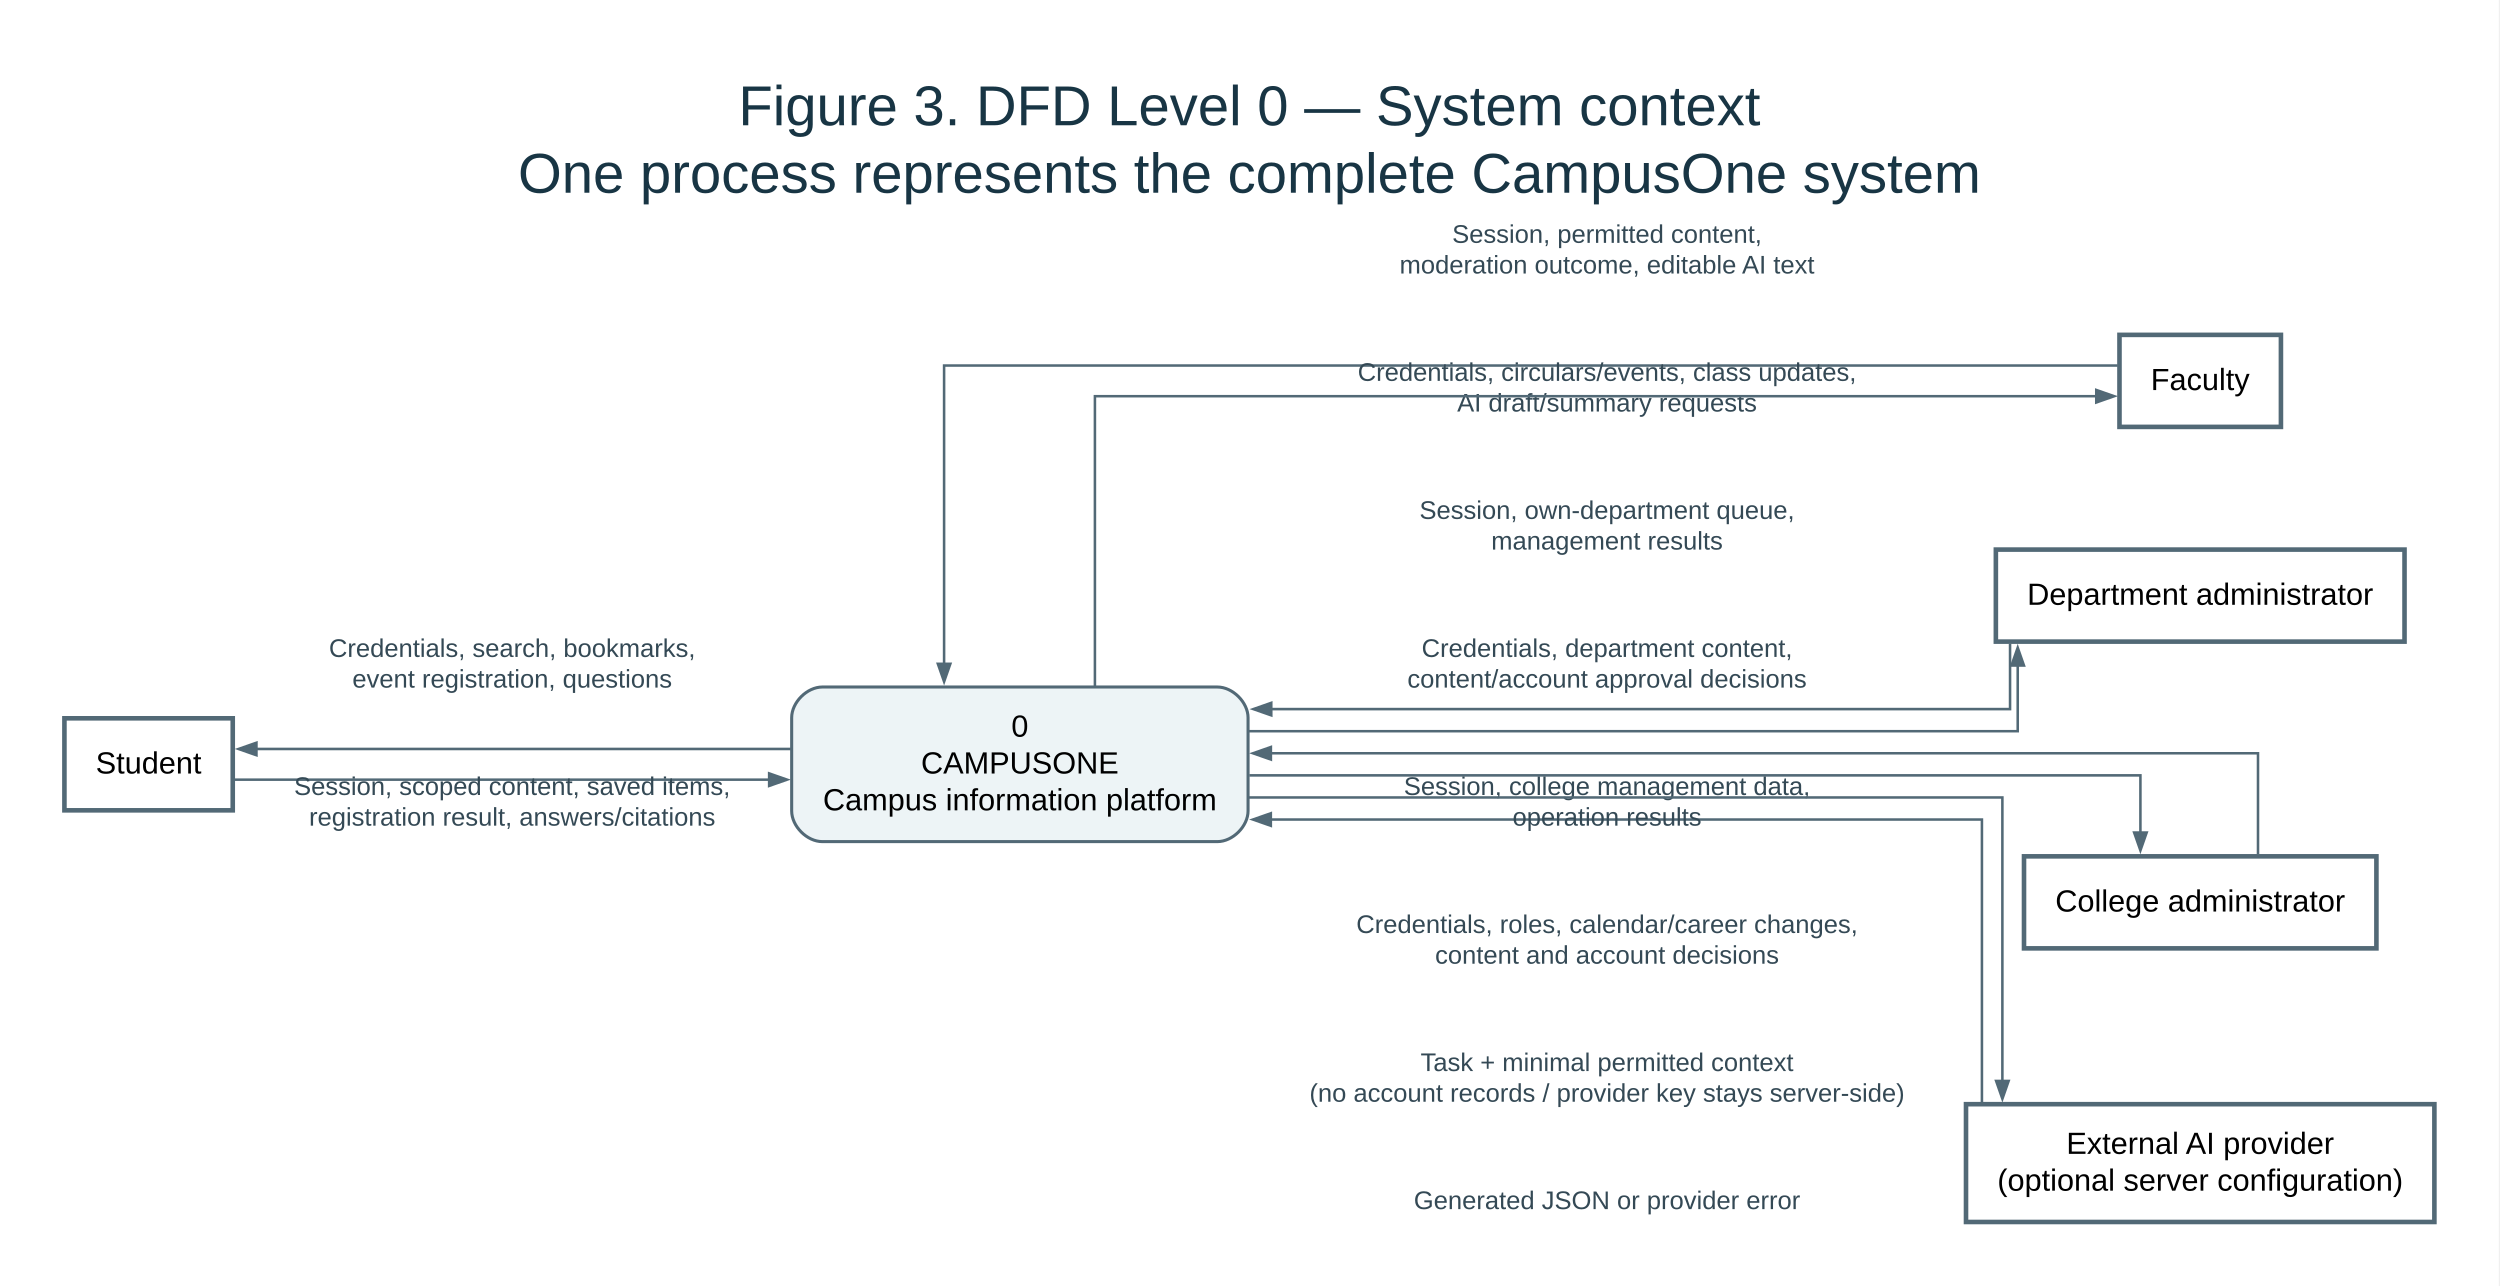
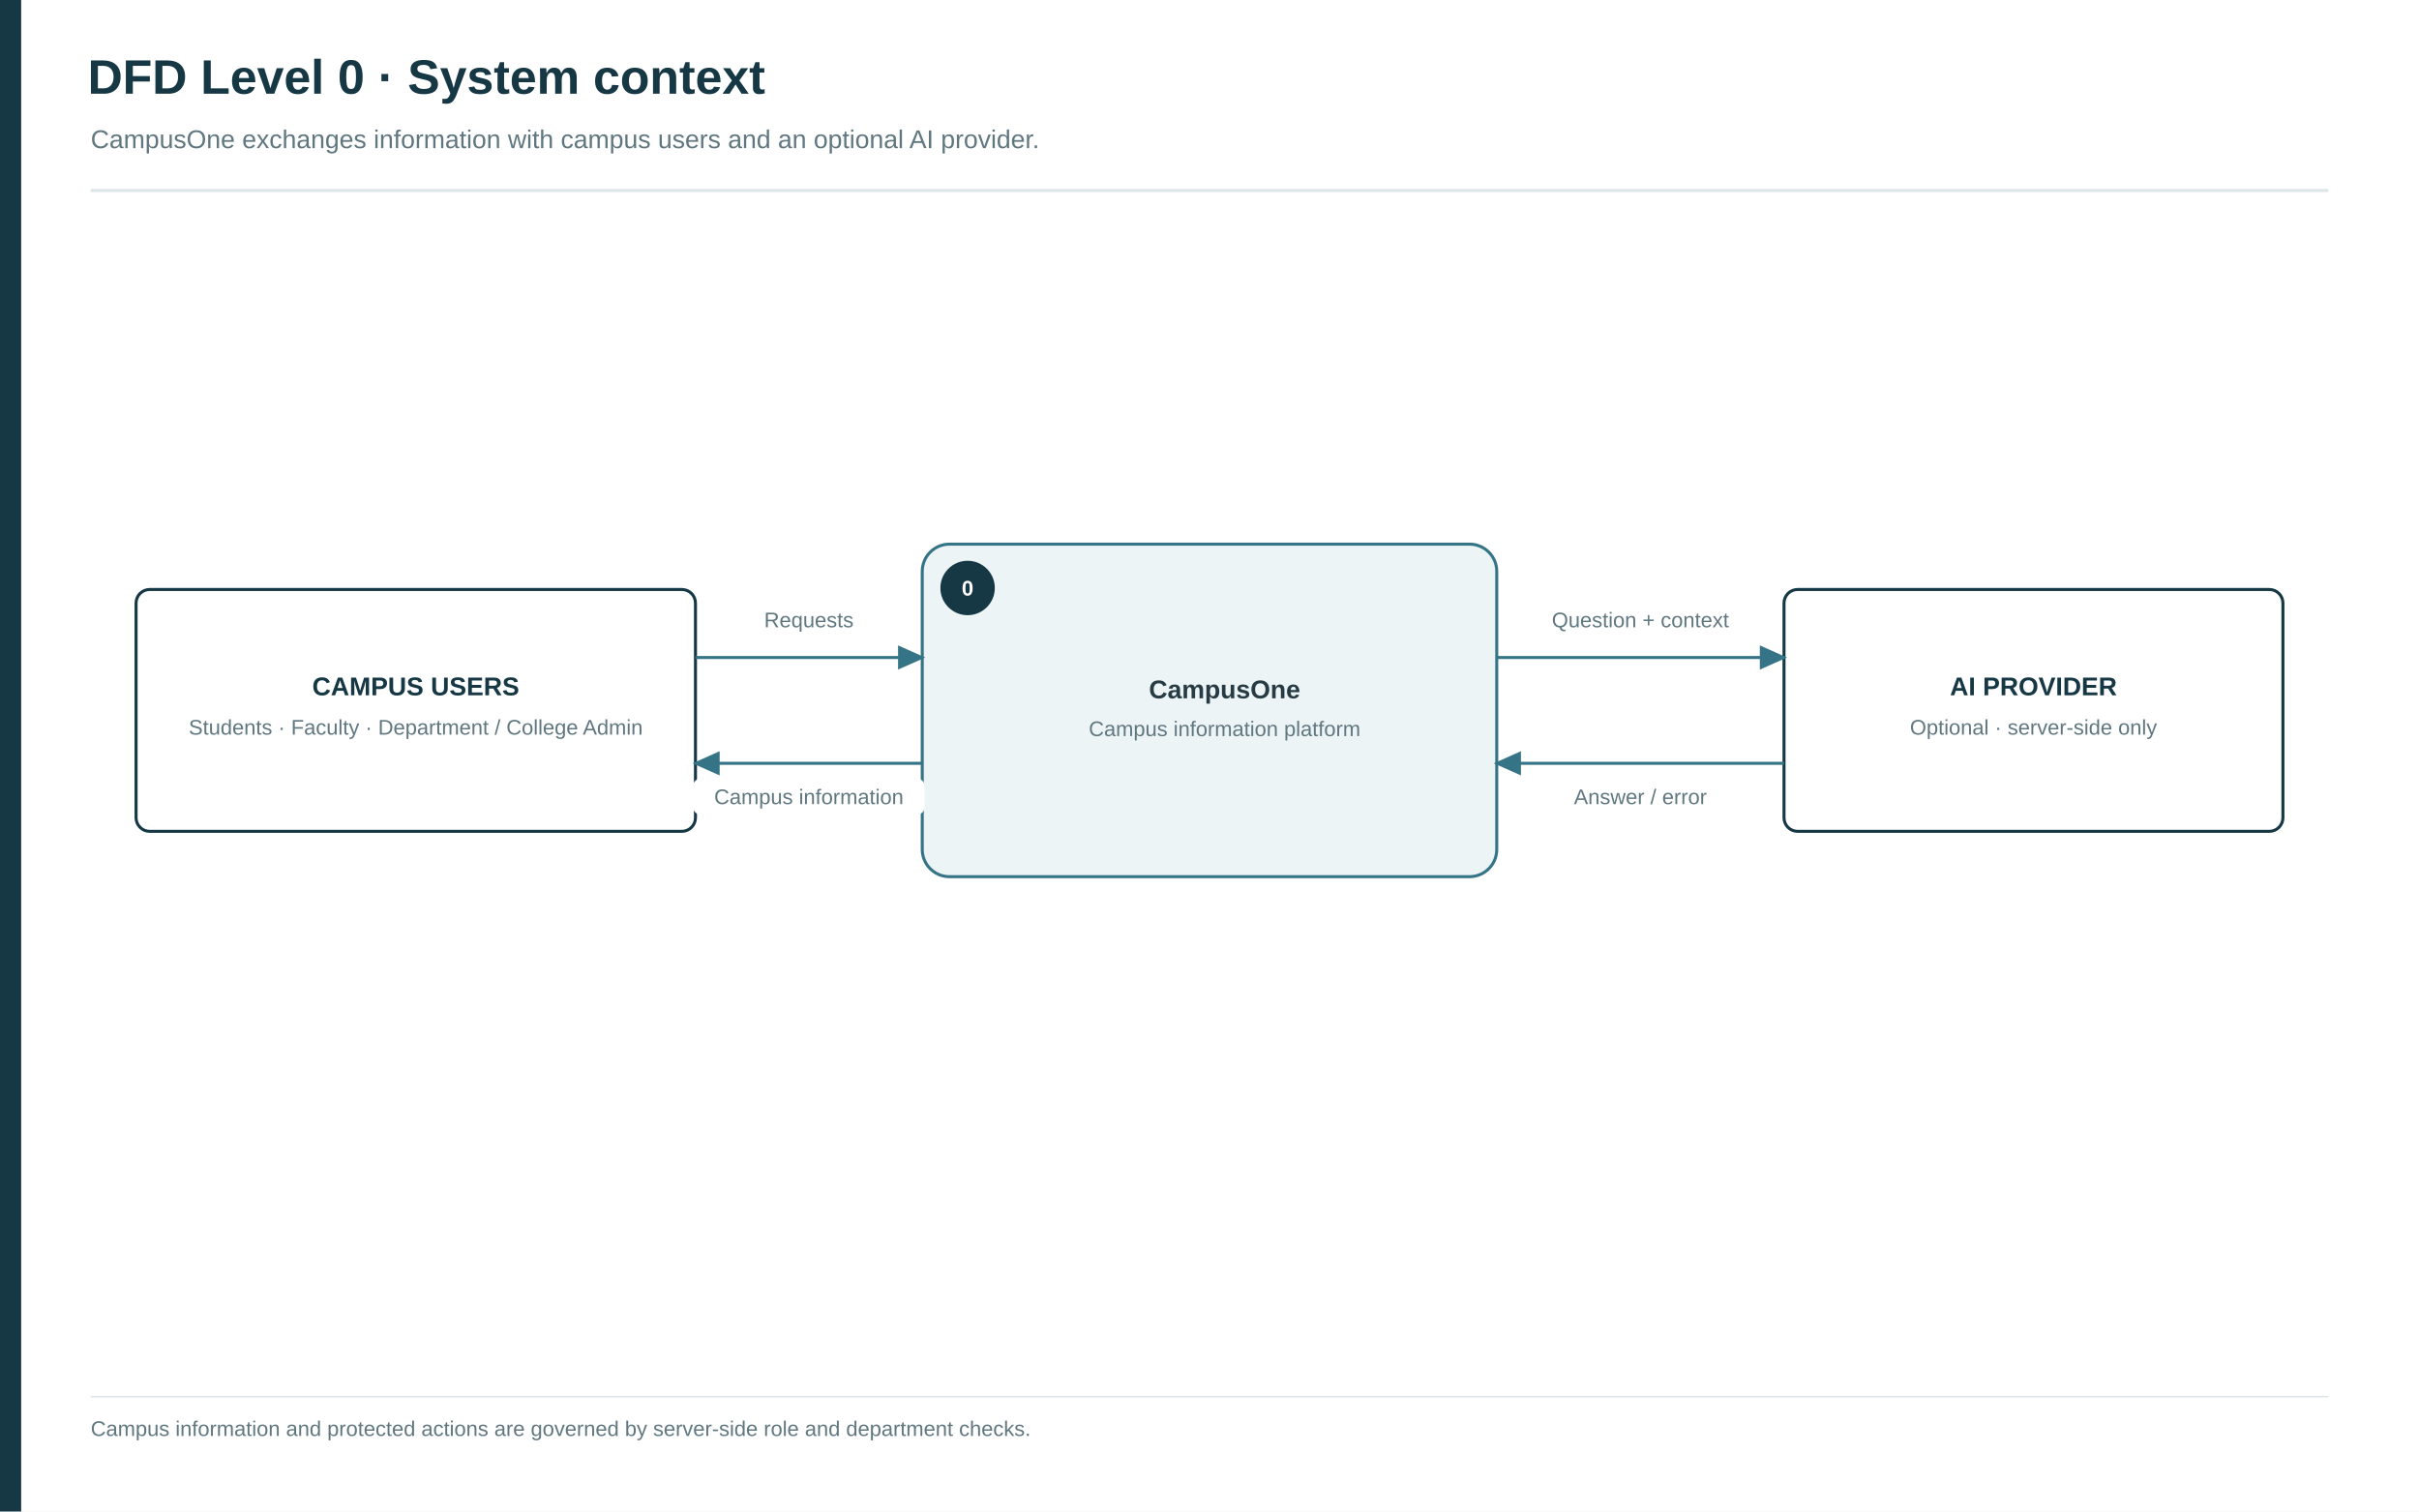
- <svg xmlns="http://www.w3.org/2000/svg" width="978pt" height="503pt" viewBox="0.00 0.00 978.00 503.00">
-   <g id="graph0" class="graph" transform="scale(1 1) rotate(0) translate(25.2 478.04)">
-     <polygon fill="white" stroke="none" points="-25.2,25.2 -25.2,-478.04 952.33,-478.04 952.33,25.2 -25.2,25.2" />
-     <text xml:space="preserve" text-anchor="middle" x="463.57" y="-429.04" font-family="Arial" font-size="22.00" fill="#183544">Figure 3. DFD Level 0 — System context</text>
-     <text xml:space="preserve" text-anchor="middle" x="463.57" y="-402.64" font-family="Arial" font-size="22.00" fill="#183544">One process represents the complete CampusOne system</text>
-     <g id="node1" class="node">
-       <polygon fill="white" stroke="#526976" stroke-width="1.8" points="65.85,-197.04 0,-197.04 0,-161.04 65.85,-161.04 65.85,-197.04" />
-       <text xml:space="preserve" text-anchor="middle" x="32.92" y="-175.44" font-family="Arial" font-size="12.00">Student</text>
-     </g>
-     <g id="node6" class="node">
-       <path fill="#edf4f6" stroke="#526976" stroke-width="1.2" d="M451.04,-209.28C451.04,-209.28 296.5,-209.28 296.5,-209.28 290.5,-209.28 284.5,-203.28 284.5,-197.28 284.5,-197.28 284.5,-160.8 284.5,-160.8 284.5,-154.8 290.5,-148.8 296.5,-148.8 296.5,-148.8 451.04,-148.8 451.04,-148.8 457.04,-148.8 463.04,-154.8 463.04,-160.8 463.04,-160.8 463.04,-197.28 463.04,-197.28 463.04,-203.28 457.04,-209.28 451.04,-209.28" />
-       <text xml:space="preserve" text-anchor="middle" x="373.77" y="-189.84" font-family="Arial" font-size="12.00">0</text>
-       <text xml:space="preserve" text-anchor="middle" x="373.77" y="-175.44" font-family="Arial" font-size="12.00">CAMPUSONE</text>
-       <text xml:space="preserve" text-anchor="middle" x="373.77" y="-161.04" font-family="Arial" font-size="12.00">Campus information platform</text>
-     </g>
-     <g id="edge1" class="edge">
-       <path fill="none" stroke="#526976" d="M66.54,-173.04C66.54,-173.04 275.69,-173.04 275.69,-173.04" />
-       <polygon fill="#526976" stroke="#526976" points="275.69,-175.49 282.69,-173.04 275.69,-170.59 275.69,-175.49" />
-       <text xml:space="preserve" text-anchor="middle" x="175.17" y="-221.04" font-family="Arial" font-size="10.00" fill="#344955">Credentials, search, bookmarks,</text>
-       <text xml:space="preserve" text-anchor="middle" x="175.17" y="-209.04" font-family="Arial" font-size="10.00" fill="#344955">event registration, questions</text>
-     </g>
-     <g id="node2" class="node">
-       <polygon fill="white" stroke="#526976" stroke-width="1.8" points="867.1,-347.04 803.94,-347.04 803.94,-311.04 867.1,-311.04 867.1,-347.04" />
-       <text xml:space="preserve" text-anchor="middle" x="835.52" y="-325.44" font-family="Arial" font-size="12.00">Faculty</text>
-     </g>
-     <g id="edge3" class="edge">
-       <path fill="none" stroke="#526976" d="M803.28,-335.04C693.96,-335.04 344.13,-335.04 344.13,-335.04 344.13,-335.04 344.13,-218.37 344.13,-218.37" />
-       <polygon fill="#526976" stroke="#526976" points="346.58,-218.37 344.13,-211.37 341.68,-218.37 346.58,-218.37" />
-       <text xml:space="preserve" text-anchor="middle" x="603.47" y="-329.04" font-family="Arial" font-size="10.00" fill="#344955">Credentials, circulars/events, class updates,</text>
-       <text xml:space="preserve" text-anchor="middle" x="603.47" y="-317.04" font-family="Arial" font-size="10.00" fill="#344955">AI draft/summary requests</text>
-     </g>
-     <g id="node3" class="node">
-       <polygon fill="white" stroke="#526976" stroke-width="1.8" points="915.45,-263.04 755.58,-263.04 755.58,-227.04 915.45,-227.04 915.45,-263.04" />
-       <text xml:space="preserve" text-anchor="middle" x="835.52" y="-241.44" font-family="Arial" font-size="12.00">Department administrator</text>
-     </g>
-     <g id="edge5" class="edge">
-       <path fill="none" stroke="#526976" d="M761.13,-226.21C761.13,-214.11 761.13,-200.64 761.13,-200.64 761.13,-200.64 472.12,-200.64 472.12,-200.64" />
-       <polygon fill="#526976" stroke="#526976" points="472.12,-198.19 465.12,-200.64 472.12,-203.09 472.12,-198.19" />
-       <text xml:space="preserve" text-anchor="middle" x="603.47" y="-221.04" font-family="Arial" font-size="10.00" fill="#344955">Credentials, department content,</text>
-       <text xml:space="preserve" text-anchor="middle" x="603.47" y="-209.04" font-family="Arial" font-size="10.00" fill="#344955">content/account approval decisions</text>
-     </g>
-     <g id="node4" class="node">
-       <polygon fill="white" stroke="#526976" stroke-width="1.8" points="904.45,-143.04 766.59,-143.04 766.59,-107.04 904.45,-107.04 904.45,-143.04" />
-       <text xml:space="preserve" text-anchor="middle" x="835.52" y="-121.44" font-family="Arial" font-size="12.00">College administrator</text>
-     </g>
-     <g id="edge7" class="edge">
-       <path fill="none" stroke="#526976" d="M858.13,-143.81C858.13,-160.86 858.13,-183.36 858.13,-183.36 858.13,-183.36 471.97,-183.36 471.97,-183.36" />
-       <polygon fill="#526976" stroke="#526976" points="471.97,-180.91 464.97,-183.36 471.97,-185.81 471.97,-180.91" />
-       <text xml:space="preserve" text-anchor="middle" x="603.47" y="-113.04" font-family="Arial" font-size="10.00" fill="#344955">Credentials, roles, calendar/career changes,</text>
-       <text xml:space="preserve" text-anchor="middle" x="603.47" y="-101.04" font-family="Arial" font-size="10.00" fill="#344955">content and account decisions</text>
-     </g>
-     <g id="node5" class="node">
-       <polygon fill="white" stroke="#526976" stroke-width="1.8" points="927.13,-46.08 743.9,-46.08 743.9,0 927.13,0 927.13,-46.08" />
-       <text xml:space="preserve" text-anchor="middle" x="835.52" y="-26.64" font-family="Arial" font-size="12.00">External AI provider</text>
-       <text xml:space="preserve" text-anchor="middle" x="835.52" y="-12.24" font-family="Arial" font-size="12.00">(optional server configuration)</text>
-     </g>
-     <g id="edge10" class="edge">
-       <path fill="none" stroke="#526976" d="M750.13,-46.76C750.13,-85.34 750.13,-157.44 750.13,-157.44 750.13,-157.44 471.95,-157.44 471.95,-157.44" />
-       <polygon fill="#526976" stroke="#526976" points="471.95,-154.99 464.95,-157.44 471.95,-159.89 471.95,-154.99" />
-       <text xml:space="preserve" text-anchor="middle" x="603.47" y="-5.04" font-family="Arial" font-size="10.00" fill="#344955">Generated JSON or provider error</text>
-     </g>
-     <g id="edge2" class="edge">
-       <path fill="none" stroke="#526976" d="M284.21,-185.04C284.21,-185.04 75.12,-185.04 75.12,-185.04" />
-       <polygon fill="#526976" stroke="#526976" points="75.12,-182.59 68.12,-185.04 75.12,-187.49 75.12,-182.59" />
-       <text xml:space="preserve" text-anchor="middle" x="175.17" y="-167.04" font-family="Arial" font-size="10.00" fill="#344955">Session, scoped content, saved items,</text>
-       <text xml:space="preserve" text-anchor="middle" x="175.17" y="-155.04" font-family="Arial" font-size="10.00" fill="#344955">registration result, answers/citations</text>
-     </g>
-     <g id="edge4" class="edge">
-       <path fill="none" stroke="#526976" d="M403.13,-209.58C403.13,-251.85 403.13,-323.04 403.13,-323.04 403.13,-323.04 794.86,-323.04 794.86,-323.04" />
-       <polygon fill="#526976" stroke="#526976" points="794.86,-325.49 801.86,-323.04 794.86,-320.59 794.86,-325.49" />
-       <text xml:space="preserve" text-anchor="middle" x="603.47" y="-383.04" font-family="Arial" font-size="10.00" fill="#344955">Session, permitted content,</text>
-       <text xml:space="preserve" text-anchor="middle" x="603.47" y="-371.04" font-family="Arial" font-size="10.00" fill="#344955">moderation outcome, editable AI text</text>
-     </g>
-     <g id="edge6" class="edge">
-       <path fill="none" stroke="#526976" d="M463.32,-192C578.57,-192 764.13,-192 764.13,-192 764.13,-192 764.13,-217.68 764.13,-217.68" />
-       <polygon fill="#526976" stroke="#526976" points="761.68,-217.68 764.13,-224.68 766.58,-217.68 761.68,-217.68" />
-       <text xml:space="preserve" text-anchor="middle" x="603.47" y="-275.04" font-family="Arial" font-size="10.00" fill="#344955">Session, own-department queue,</text>
-       <text xml:space="preserve" text-anchor="middle" x="603.47" y="-263.04" font-family="Arial" font-size="10.00" fill="#344955">management results</text>
-     </g>
-     <g id="edge8" class="edge">
-       <path fill="none" stroke="#526976" d="M463.53,-174.72C591.78,-174.72 812.13,-174.72 812.13,-174.72 812.13,-174.72 812.13,-152.34 812.13,-152.34" />
-       <polygon fill="#526976" stroke="#526976" points="814.58,-152.34 812.13,-145.34 809.68,-152.34 814.58,-152.34" />
-       <text xml:space="preserve" text-anchor="middle" x="603.47" y="-167.04" font-family="Arial" font-size="10.00" fill="#344955">Session, college management data,</text>
-       <text xml:space="preserve" text-anchor="middle" x="603.47" y="-155.04" font-family="Arial" font-size="10.00" fill="#344955">operation results</text>
-     </g>
-     <g id="edge9" class="edge">
-       <path fill="none" stroke="#526976" d="M463.4,-166.08C576.97,-166.08 758.13,-166.08 758.13,-166.08 758.13,-166.08 758.13,-55.17 758.13,-55.17" />
-       <polygon fill="#526976" stroke="#526976" points="760.58,-55.17 758.13,-48.17 755.68,-55.17 760.58,-55.17" />
-       <text xml:space="preserve" text-anchor="middle" x="603.47" y="-59.04" font-family="Arial" font-size="10.00" fill="#344955">Task + minimal permitted context</text>
-       <text xml:space="preserve" text-anchor="middle" x="603.47" y="-47.04" font-family="Arial" font-size="10.00" fill="#344955">(no account records / provider key stays server-side)</text>
-     </g>
-   </g>
+ <svg xmlns="http://www.w3.org/2000/svg" width="1600" height="1000" viewBox="0 0 1600 1000">
+   <defs>
+     <marker id="a" markerWidth="10" markerHeight="8" refX="8" refY="4" orient="auto">
+       <path d="M0 0L9 4L0 8Z" fill="#357486" />
+     </marker>
+     <marker id="as" markerWidth="10" markerHeight="8" refX="8" refY="4" orient="auto-start-reverse">
+       <path d="M0 0L9 4L0 8Z" fill="#357486" />
+     </marker>
+   </defs>
+   <rect width="100%" height="100%" fill="white" />
+   <rect width="14" height="100%" fill="#163744" />
+   <text x="58" y="62" font-family="Arial" font-size="32" font-weight="700" fill="#163744">DFD Level 0 · System context</text>
+   <text x="60" y="98" font-family="Arial" font-size="17" fill="#607780">CampusOne exchanges information with campus users and an optional AI provider.</text>
+   <line x1="60" y1="126" x2="1540" y2="126" stroke="#dce5e8" stroke-width="2" />
+   <rect x="90" y="390" width="370" height="160" rx="9" fill="white" stroke="#163744" stroke-width="2" />
+   <text x="275" y="460" text-anchor="middle" font-family="Arial" font-size="17" font-weight="700" fill="#163744">
+     <tspan x="275" dy="0">CAMPUS USERS</tspan>
+   </text>
+   <text x="275" y="486" text-anchor="middle" font-family="Arial" font-size="14" font-weight="400" fill="#607780">
+     <tspan x="275" dy="0">Students · Faculty · Department / College Admin</tspan>
+   </text>
+   <rect x="610" y="360" width="380" height="220" rx="18" fill="#edf4f5" stroke="#357486" stroke-width="2" />
+   <circle cx="640" cy="389" r="18" fill="#163744" />
+   <text x="640" y="394" text-anchor="middle" font-family="Arial" font-size="14" font-weight="700" fill="white">0</text>
+   <text x="810" y="462" text-anchor="middle" font-family="Arial" font-size="17" font-weight="700" fill="#263b43">
+     <tspan x="810" dy="0">CampusOne</tspan>
+   </text>
+   <text x="810" y="487" text-anchor="middle" font-family="Arial" font-size="14" font-weight="400" fill="#607780">
+     <tspan x="810" dy="0">Campus information platform</tspan>
+   </text>
+   <rect x="1180" y="390" width="330" height="160" rx="9" fill="white" stroke="#163744" stroke-width="2" />
+   <text x="1345" y="460" text-anchor="middle" font-family="Arial" font-size="17" font-weight="700" fill="#163744">
+     <tspan x="1345" dy="0">AI PROVIDER</tspan>
+   </text>
+   <text x="1345" y="486" text-anchor="middle" font-family="Arial" font-size="14" font-weight="400" fill="#607780">
+     <tspan x="1345" dy="0">Optional · server-side only</tspan>
+   </text>
+   <path d="M460 435 H610" fill="none" stroke="#357486" stroke-width="2" marker-end="url(#a)" />
+   <rect x="496" y="398" width="78" height="24" rx="5" fill="white" />
+   <text x="535" y="415" text-anchor="middle" font-family="Arial" font-size="14" fill="#607780">Requests</text>
+   <path d="M610 505 H460" fill="none" stroke="#357486" stroke-width="2" marker-end="url(#a)" />
+   <rect x="458.5" y="515" width="153" height="24" rx="5" fill="white" />
+   <text x="535" y="532" text-anchor="middle" font-family="Arial" font-size="14" fill="#607780">Campus information</text>
+   <path d="M990 435 H1180" fill="none" stroke="#357486" stroke-width="2" marker-end="url(#a)" />
+   <rect x="1008.5" y="398" width="153" height="24" rx="5" fill="white" />
+   <text x="1085" y="415" text-anchor="middle" font-family="Arial" font-size="14" fill="#607780">Question + context</text>
+   <path d="M1180 505 H990" fill="none" stroke="#357486" stroke-width="2" marker-end="url(#a)" />
+   <rect x="1023.5" y="515" width="123" height="24" rx="5" fill="white" />
+   <text x="1085" y="532" text-anchor="middle" font-family="Arial" font-size="14" fill="#607780">Answer / error</text>
+   <line x1="60" y1="924" x2="1540" y2="924" stroke="#dce5e8" />
+   <text x="60" y="950" font-family="Arial" font-size="14" fill="#607780">Campus information and protected actions are governed by server-side role and department checks.</text>
</svg>
